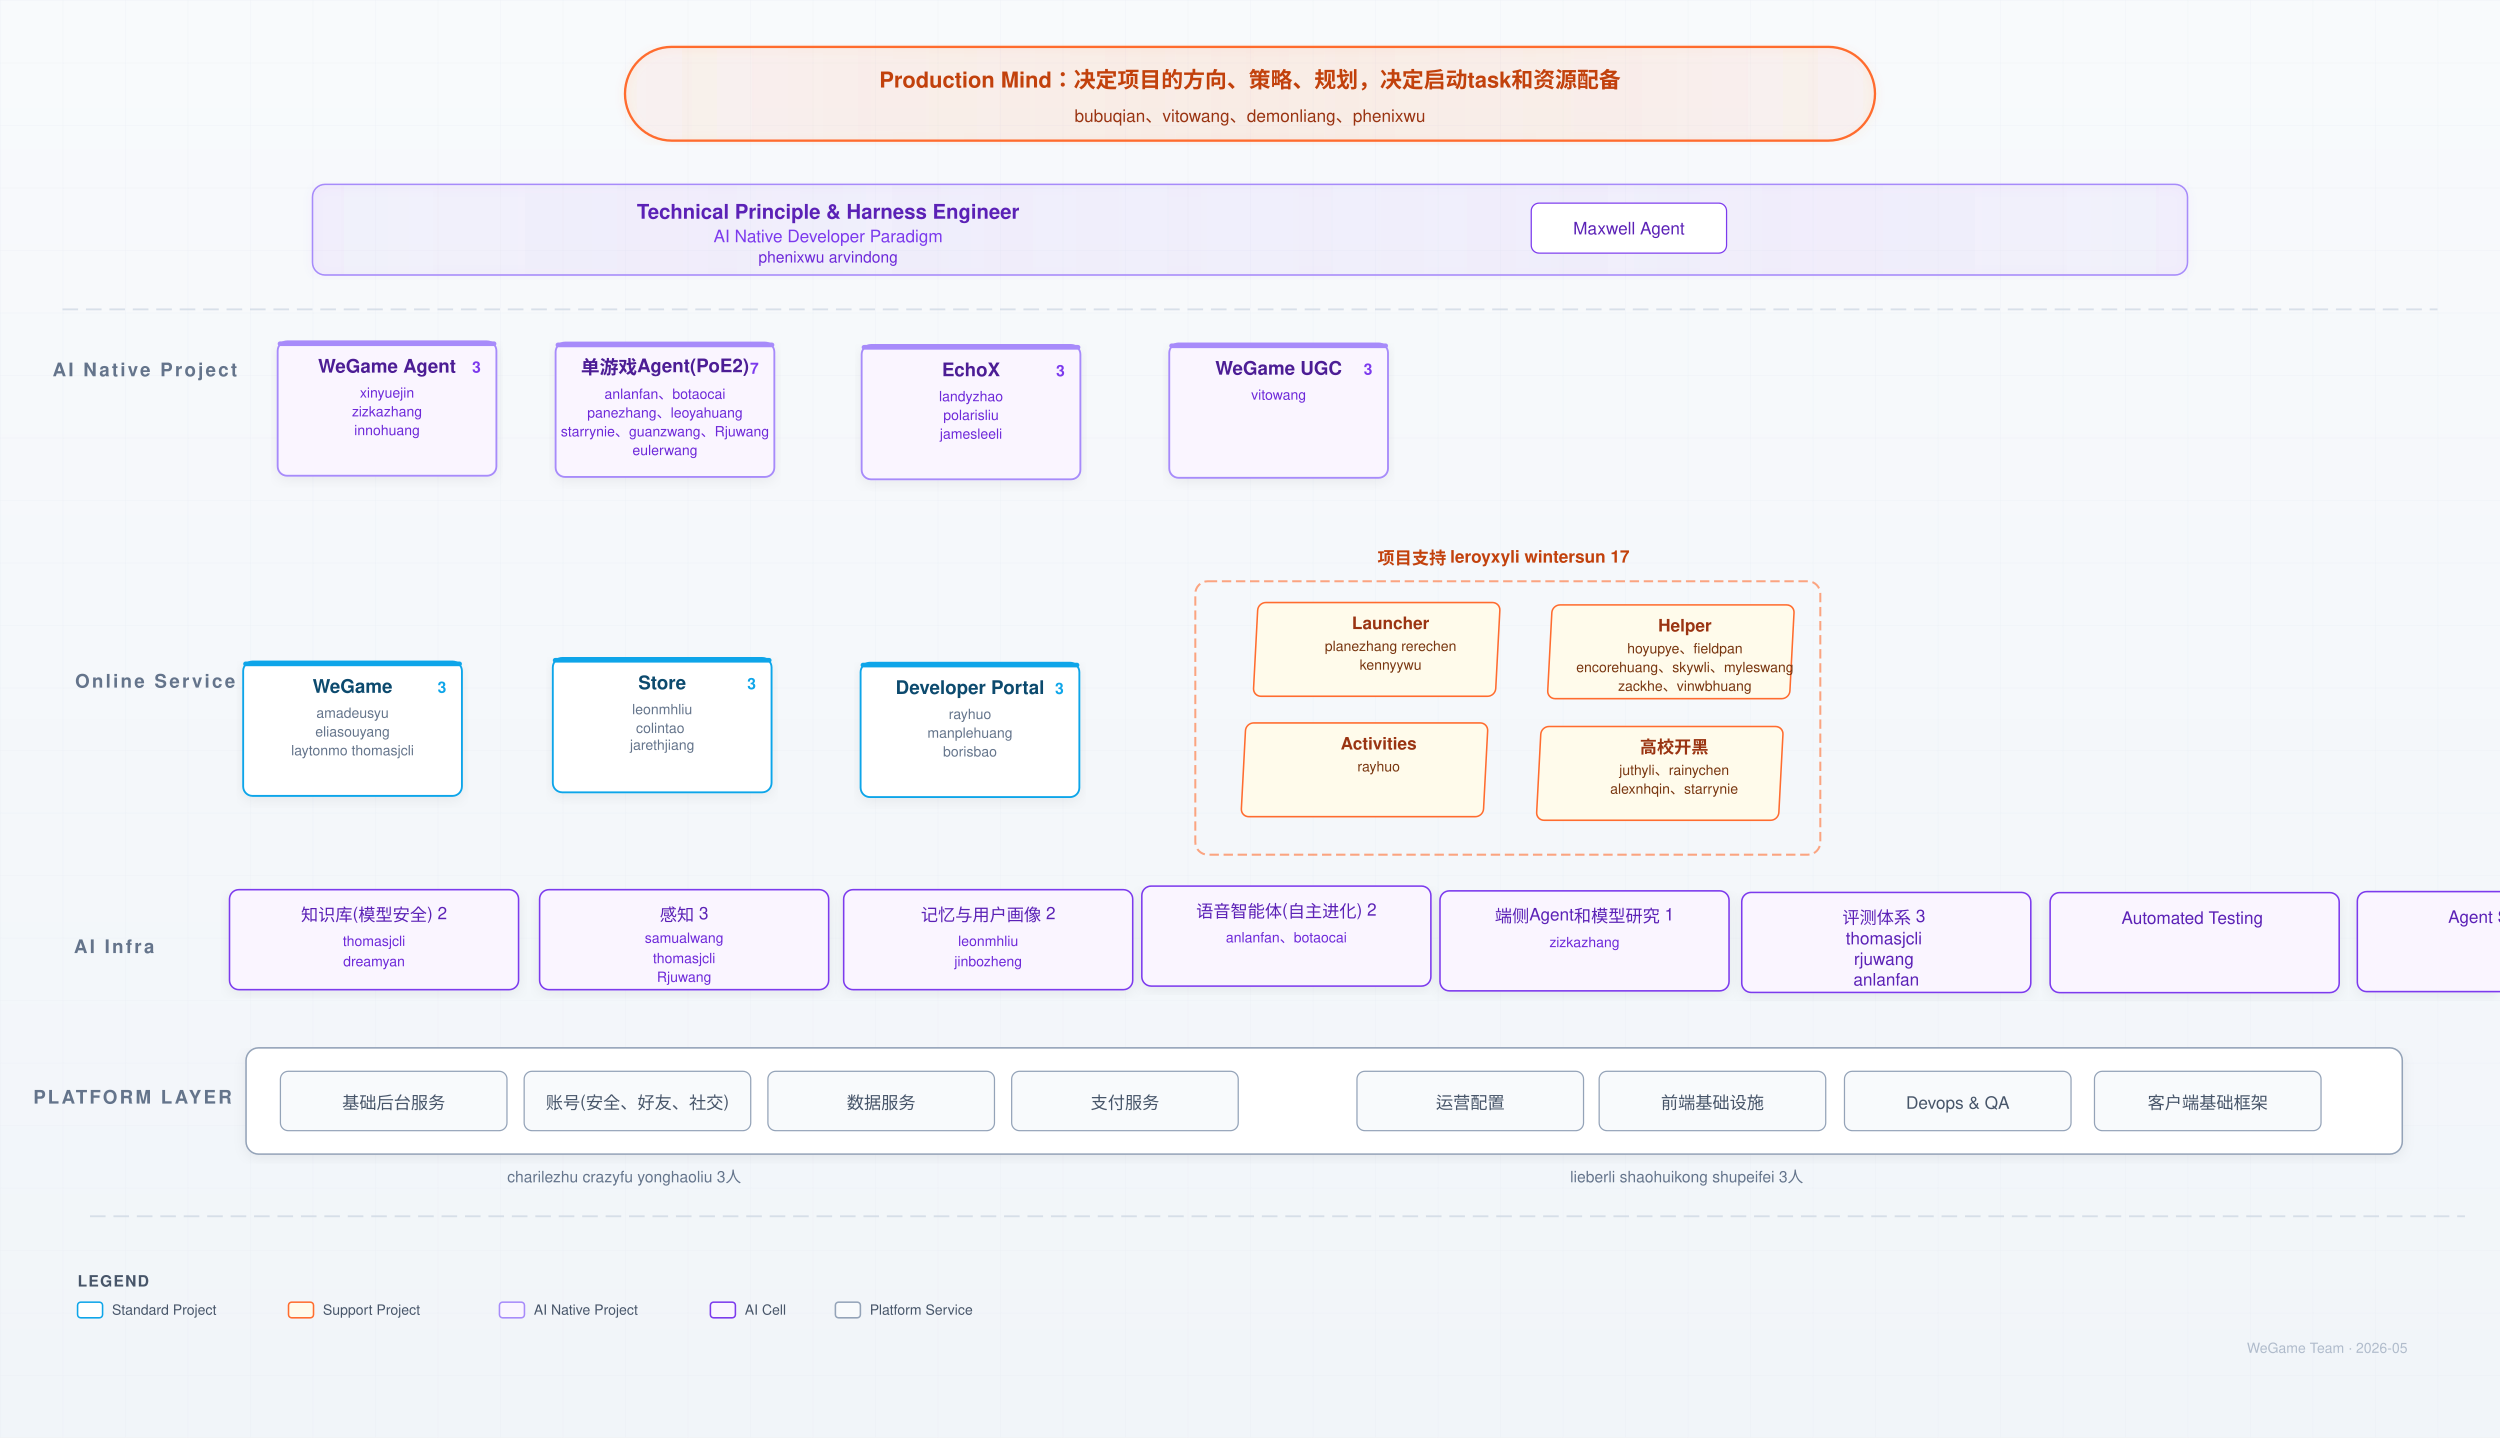
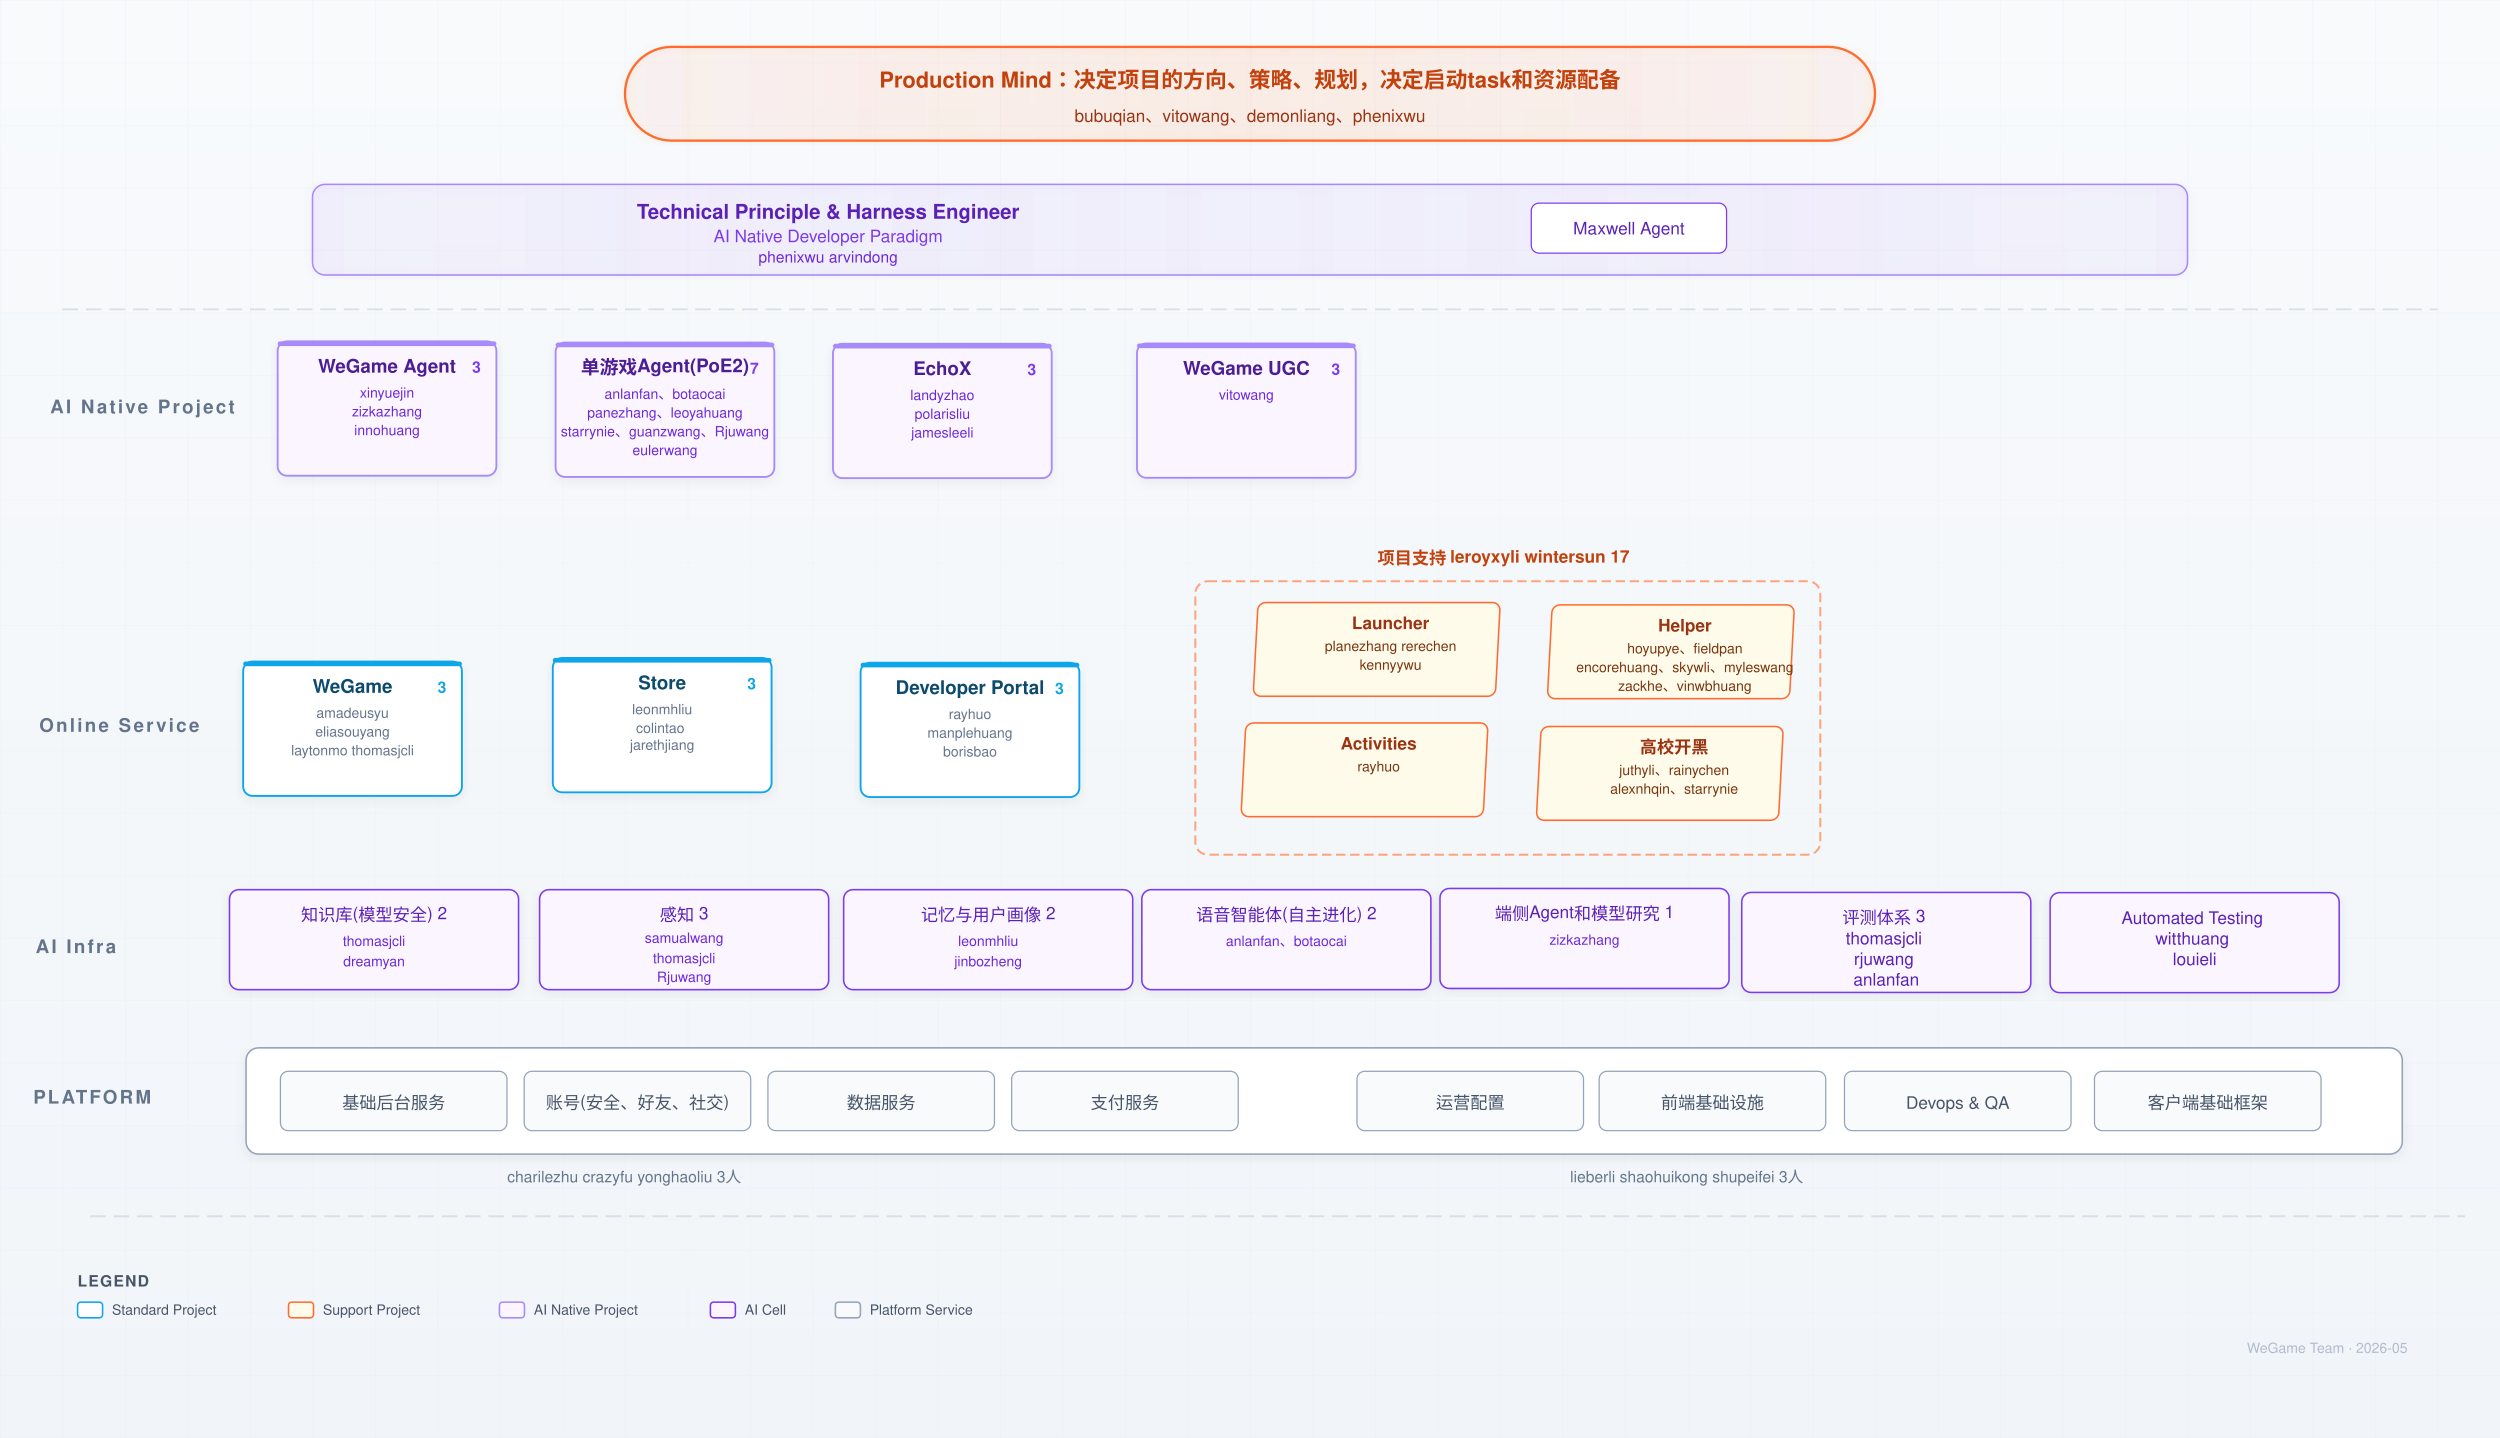
<svg xmlns="http://www.w3.org/2000/svg" viewBox="0 0 1600 920" preserveAspectRatio="xMidYMid meet">
  <style>
    text { font-family: "Helvetica Neue", Helvetica, Arial, "PingFang SC", "Microsoft YaHei", sans-serif; }
    .sec-label { font-size: 12px; fill: #64748b; font-weight: 700; letter-spacing: 0.12em; }
  </style>
  <defs>
    <filter id="glow-gold" x="-5%" y="-5%" width="110%" height="110%">
      <feDropShadow dx="0" dy="1" stdDeviation="3" flood-color="#FF6C2F" flood-opacity="0.15" />
    </filter>
    <filter id="glow-purple" x="-5%" y="-5%" width="110%" height="110%">
      <feDropShadow dx="0" dy="1" stdDeviation="3" flood-color="#7c3aed" flood-opacity="0.12" />
    </filter>
    <filter id="soft" x="-3%" y="-3%" width="106%" height="112%">
      <feDropShadow dx="0" dy="2" stdDeviation="4" flood-color="#000" flood-opacity="0.06" />
    </filter>
    <pattern id="grid" width="40" height="40" patternUnits="userSpaceOnUse">
      <path d="M 40 0 L 0 0 0 40" fill="none" stroke="#e2e8f0" stroke-width="0.5" opacity="0.6" />
    </pattern>
    <linearGradient id="gold-g" x1="0%" x2="100%">
      <stop offset="0%" stop-color="#FF6C2F" stop-opacity="0.05" />
      <stop offset="50%" stop-color="#FF8F5C" stop-opacity="0.12" />
      <stop offset="100%" stop-color="#FF6C2F" stop-opacity="0.05" />
    </linearGradient>
    <linearGradient id="purple-g" x1="0%" x2="100%">
      <stop offset="0%" stop-color="#7c3aed" stop-opacity="0.04" />
      <stop offset="50%" stop-color="#a78bfa" stop-opacity="0.08" />
      <stop offset="100%" stop-color="#7c3aed" stop-opacity="0.04" />
    </linearGradient>
    <linearGradient id="bg-gradient" x1="0%" y1="0%" x2="0%" y2="100%">
      <stop offset="0%" stop-color="#f8fafc" />
      <stop offset="100%" stop-color="#f1f5f9" />
    </linearGradient>
  </defs>
  <rect width="1600" height="920" fill="url(#bg-gradient)" style="cursor: pointer;" />
  <rect width="1600" height="920" fill="url(#grid)" style="cursor: pointer;" data-orig-outline="" />
  <g data-auto-grouped="true" style="cursor: pointer;">
    <rect x="400" y="30" width="800" height="60" rx="30" fill="url(#gold-g)" stroke="#FF6C2F" stroke-width="1.5" filter="url(#glow-gold)" style="cursor: pointer;" />
    <text x="800" y="56" text-anchor="middle" fill="#c2410c" font-size="14" font-weight="700" style="cursor: pointer;">Production Mind：决定项目的方向、策略、规划，决定启动task和资源配备</text>
    <text x="800" y="78" text-anchor="middle" fill="#9a3412" font-size="11" style="cursor: pointer;">bubuqian、vitowang、demonliang、phenixwu</text>
  </g>
  <rect x="200" y="118" width="1200" height="58" rx="8" fill="url(#purple-g)" stroke="#a78bfa" stroke-width="1" filter="url(#glow-purple)" style="cursor: pointer;" />
  <rect x="980" y="130" width="125" height="32" rx="5" fill="#ffffff" stroke="#7c3aed" stroke-width="0.8" style="cursor: pointer;" />
  <text x="530" y="140" text-anchor="middle" fill="#5b21b6" font-size="13" font-weight="600" style="cursor: pointer;">Technical Principle &amp; Harness Engineer</text>
  <text x="530" y="155" text-anchor="middle" fill="#7c3aed" font-size="11" style="cursor: pointer;">AI Native Developer Paradigm</text>
  <text x="530" y="168" text-anchor="middle" fill="#6d28d9" font-size="10" style="cursor: pointer;">phenixwu arvindong</text>
  <text x="1042.5" y="150" text-anchor="middle" fill="#5b21b6" font-size="11" font-weight="500" style="cursor: pointer;">Maxwell Agent</text>
  <line x1="40" y1="198" x2="1560" y2="198" stroke="#cbd5e1" stroke-width="1.2" stroke-dasharray="10,5" opacity="0.7" style="cursor: pointer;" />
-   <text x="48.058" y="440.072" class="sec-label" style="cursor: pointer;">Online Service</text>
-   <text x="33.635" y="240.797" class="sec-label" style="cursor: pointer;">AI Native Project</text>
+   <text x="25.122" y="468.36" class="sec-label" style="cursor: pointer;">Online Service</text>
+   <text x="32.106" y="264.498" class="sec-label" style="cursor: pointer;">AI Native Project</text>
  <g data-auto-grouped="true" style="cursor: pointer;">
    <rect x="155.629" y="423.374" width="140" height="86" rx="6" fill="#ffffff" stroke="#0ea5e9" stroke-width="1.2" filter="url(#soft)" style="cursor: pointer;" data-orig-outline="#0ea5e9" />
    <rect x="155.629" y="423.374" width="140" height="3" rx="1.5" fill="#0ea5e9" style="cursor: pointer;" data-orig-outline="" />
    <text x="225.629" y="443.374" text-anchor="middle" fill="#0c4a6e" font-size="12" font-weight="600" style="cursor: pointer;">WeGame</text>
    <text x="285.629" y="443.374" text-anchor="end" fill="#0ea5e9" font-size="10" font-weight="700" style="cursor: pointer;">3</text>
    <text x="225.629" y="459.374" text-anchor="middle" fill="#64748b" font-size="9" style="cursor: pointer;">amadeusyu</text>
    <text x="225.629" y="471.374" text-anchor="middle" fill="#64748b" font-size="9" style="cursor: pointer;">eliasouyang</text>
    <text x="225.629" y="483.374" text-anchor="middle" fill="#64748b" font-size="9" style="cursor: pointer;">laytonmo thomasjcli</text>
  </g>
  <g data-auto-grouped="true" style="cursor: pointer;">
    <rect x="353.795" y="421.08" width="140" height="86" rx="6" fill="#ffffff" stroke="#0ea5e9" stroke-width="1.2" filter="url(#soft)" style="cursor: pointer;" data-orig-outline="#0ea5e9" />
    <rect x="353.795" y="421.08" width="140" height="3" rx="1.5" fill="#0ea5e9" style="cursor: pointer;" data-orig-outline="" />
    <text x="423.795" y="441.08" text-anchor="middle" fill="#0c4a6e" font-size="12" font-weight="600" style="cursor: pointer;">Store</text>
    <text x="483.795" y="441.08" text-anchor="end" fill="#0ea5e9" font-size="10" font-weight="700" style="cursor: pointer;">3</text>
    <text x="423.795" y="457.08" text-anchor="middle" fill="#64748b" font-size="9" style="cursor: pointer;">leonmhliu</text>
    <text x="423.795" y="469.08" text-anchor="middle" fill="#64748b" font-size="9" style="cursor: pointer;">
      <tspan x="423.795" dy="0">colintao</tspan>
      <tspan x="423.795" dy="10.8">jarethjiang</tspan>
    </text>
  </g>
  <g data-auto-grouped="true" style="cursor: pointer;">
    <rect x="550.787" y="424.138" width="140" height="86" rx="6" fill="#ffffff" stroke="#0ea5e9" stroke-width="1.2" filter="url(#soft)" style="cursor: pointer;" data-orig-outline="#0ea5e9" />
    <rect x="550.787" y="424.138" width="140" height="3" rx="1.5" fill="#0ea5e9" style="cursor: pointer;" data-orig-outline="" />
    <text x="620.787" y="444.138" text-anchor="middle" fill="#0c4a6e" font-size="12" font-weight="600" style="cursor: pointer;">Developer Portal</text>
    <text x="680.787" y="444.138" text-anchor="end" fill="#0ea5e9" font-size="10" font-weight="700" style="cursor: pointer;">3</text>
    <text x="620.787" y="460.138" text-anchor="middle" fill="#64748b" font-size="9" style="cursor: pointer;">rayhuo</text>
    <text x="620.787" y="472.138" text-anchor="middle" fill="#64748b" font-size="9" style="cursor: pointer;">manplehuang</text>
    <text x="620.787" y="484.138" text-anchor="middle" fill="#64748b" font-size="9" style="cursor: pointer;">borisbao</text>
  </g>
  <rect x="765" y="372" width="400" height="175" rx="8" fill="none" stroke="#FF6C2F" stroke-width="1.3" stroke-dasharray="6,3" opacity="0.6" style="cursor: pointer;" data-orig-outline="#FF6C2F" />
  <text x="881.593" y="361.006" fill="#c2410c" font-size="11" font-weight="600" style="cursor: pointer;">项目支持  leroyxyli  wintersun 17</text>
  <g transform="translate(577,246)" style="cursor: pointer;">
    <rect x="235.479" y="139.618" width="155" height="60" rx="5" fill="#fffbeb" stroke="#FF6C2F" stroke-width="1" transform="skewX(-3)" style="cursor: pointer;" data-orig-outline="#FF6C2F" />
    <text x="312.979" y="156.618" text-anchor="middle" fill="#9a3412" font-size="11" font-weight="600" style="cursor: pointer;">Launcher</text>
    <text x="312.979" y="170.618" text-anchor="middle" fill="#78350f" font-size="9" style="cursor: pointer;">planezhang rerechen</text>
    <text x="312.979" y="182.618" text-anchor="middle" fill="#78350f" font-size="9" style="cursor: pointer;">kennyywu</text>
  </g>
  <g transform="translate(747,246)" style="cursor: pointer;">
    <rect x="253.828" y="141.147" width="155" height="60" rx="5" fill="#fffbeb" stroke="#FF6C2F" stroke-width="1" transform="skewX(-3)" style="cursor: pointer;" data-orig-outline="#FF6C2F" />
    <text x="331.328" y="158.147" text-anchor="middle" fill="#9a3412" font-size="11" font-weight="600" style="cursor: pointer;">Helper</text>
    <text x="331.328" y="172.147" text-anchor="middle" fill="#78350f" font-size="9" style="cursor: pointer;">hoyupye、fieldpan</text>
    <text x="331.328" y="184.147" text-anchor="middle" fill="#78350f" font-size="9" style="cursor: pointer;">encorehuang、skywli、myleswang</text>
    <text x="331.328" y="196.147" text-anchor="middle" fill="#78350f" font-size="9" style="cursor: pointer;">zackhe、vinwbhuang</text>
  </g>
  <g transform="translate(577,320)" style="cursor: pointer;">
    <rect x="227.834" y="142.676" width="155" height="60" rx="5" fill="#fffbeb" stroke="#FF6C2F" stroke-width="1" transform="skewX(-3)" style="cursor: pointer;" data-orig-outline="#FF6C2F" />
    <text x="305.334" y="159.676" text-anchor="middle" fill="#9a3412" font-size="11" font-weight="600" style="cursor: pointer;">Activities</text>
    <text x="305.334" y="173.676" text-anchor="middle" fill="#78350f" font-size="9" style="cursor: pointer;">rayhuo</text>
  </g>
  <g transform="translate(747,320)" style="cursor: pointer;">
    <rect x="246.947" y="144.97" width="155" height="60" rx="5" fill="#fffbeb" stroke="#FF6C2F" stroke-width="1" transform="skewX(-3)" style="cursor: pointer;" data-orig-outline="#FF6C2F" />
    <text x="324.447" y="161.97" text-anchor="middle" fill="#9a3412" font-size="11" font-weight="600" style="cursor: pointer;">高校开黑</text>
    <text x="324.447" y="175.97" text-anchor="middle" fill="#78350f" font-size="9" style="cursor: pointer;">juthyli、rainychen</text>
    <text x="324.447" y="187.97" text-anchor="middle" fill="#78350f" font-size="9" style="cursor: pointer;">alexnhqin、starrynie</text>
  </g>
  <g data-auto-grouped="true" style="cursor: pointer;">
    <rect x="177.701" y="218.476" width="140" height="86" rx="6" fill="#faf5ff" stroke="#a78bfa" stroke-width="1.2" filter="url(#soft)" style="cursor: pointer;" />
    <rect x="177.701" y="218.476" width="140" height="3" rx="1.5" fill="#a78bfa" style="cursor: pointer;" />
    <text x="247.701" y="238.476" text-anchor="middle" fill="#4c1d95" font-size="12" font-weight="600" style="cursor: pointer;">WeGame Agent</text>
    <text x="307.701" y="238.476" text-anchor="end" fill="#7c3aed" font-size="10" font-weight="700" style="cursor: pointer;">3</text>
    <text x="247.701" y="254.476" text-anchor="middle" fill="#6d28d9" font-size="9" style="cursor: pointer;">xinyuejin</text>
    <text x="247.701" y="266.476" text-anchor="middle" fill="#6d28d9" font-size="9" style="cursor: pointer;">zizkazhang</text>
    <text x="247.701" y="278.476" text-anchor="middle" fill="#6d28d9" font-size="9" style="cursor: pointer;">innohuang</text>
  </g>
  <g data-auto-grouped="true" style="cursor: pointer;">
-     <rect x="748.321" y="219.805" width="140" height="86" rx="6" fill="#faf5ff" stroke="#a78bfa" stroke-width="1.2" filter="url(#soft)" style="cursor: pointer;" />
-     <rect x="748.321" y="219.805" width="140" height="3" rx="1.5" fill="#a78bfa" style="cursor: pointer;" />
-     <text x="818.321" y="239.805" text-anchor="middle" fill="#4c1d95" font-size="12" font-weight="600" style="cursor: pointer;">WeGame UGC</text>
-     <text x="878.321" y="239.805" text-anchor="end" fill="#7c3aed" font-size="10" font-weight="700" style="cursor: pointer;">3</text>
-     <text x="818.321" y="255.805" text-anchor="middle" fill="#6d28d9" font-size="9" style="cursor: pointer;">vitowang</text>
-     <text x="818.321" y="267.805" text-anchor="middle" fill="#6d28d9" font-size="9" style="cursor: pointer;" />
-     <text x="818.321" y="279.805" text-anchor="middle" fill="#6d28d9" font-size="9" style="cursor: pointer;" />
+     <rect x="727.678" y="219.805" width="140" height="86" rx="6" fill="#faf5ff" stroke="#a78bfa" stroke-width="1.2" filter="url(#soft)" style="cursor: pointer;" />
+     <rect x="727.678" y="219.805" width="140" height="3" rx="1.5" fill="#a78bfa" style="cursor: pointer;" />
+     <text x="797.678" y="239.805" text-anchor="middle" fill="#4c1d95" font-size="12" font-weight="600" style="cursor: pointer;">WeGame UGC</text>
+     <text x="857.678" y="239.805" text-anchor="end" fill="#7c3aed" font-size="10" font-weight="700" style="cursor: pointer;">3</text>
+     <text x="797.678" y="255.805" text-anchor="middle" fill="#6d28d9" font-size="9" style="cursor: pointer;">vitowang</text>
+     <text x="797.678" y="267.805" text-anchor="middle" fill="#6d28d9" font-size="9" style="cursor: pointer;" />
+     <text x="797.678" y="279.805" text-anchor="middle" fill="#6d28d9" font-size="9" style="cursor: pointer;" />
  </g>
  <g data-auto-grouped="true" style="cursor: pointer;">
    <rect x="355.579" y="219.241" width="140" height="86" rx="6" fill="#faf5ff" stroke="#a78bfa" stroke-width="1.2" filter="url(#soft)" style="cursor: pointer;" data-orig-outline="#a78bfa" />
    <rect x="355.579" y="219.241" width="140" height="3" rx="1.5" fill="#a78bfa" style="cursor: pointer;" data-orig-outline="" />
    <text x="425.579" y="239.241" text-anchor="middle" fill="#4c1d95" font-size="12" font-weight="600" style="cursor: pointer;">单游戏Agent(PoE2)</text>
    <text x="485.579" y="239.241" text-anchor="end" fill="#7c3aed" font-size="10" font-weight="700" style="cursor: pointer;">7</text>
    <text x="425.579" y="255.241" text-anchor="middle" fill="#6d28d9" font-size="9" style="cursor: pointer;">anlanfan、botaocai</text>
    <text x="425.579" y="267.241" text-anchor="middle" fill="#6d28d9" font-size="9" style="cursor: pointer;">panezhang、leoyahuang</text>
    <text x="425.579" y="279.241" text-anchor="middle" fill="#6d28d9" font-size="9" style="cursor: pointer;">starrynie、guanzwang、Rjuwang</text>
    <text x="425.579" y="291.241" text-anchor="middle" fill="#6d28d9" font-size="9" style="cursor: pointer;">eulerwang</text>
  </g>
  <g data-auto-grouped="true" style="cursor: pointer;">
-     <rect x="551.452" y="220.77" width="140" height="86" rx="6" fill="#faf5ff" stroke="#a78bfa" stroke-width="1.2" filter="url(#soft)" style="cursor: pointer;" />
-     <rect x="551.452" y="220.77" width="140" height="3" rx="1.5" fill="#a78bfa" style="cursor: pointer;" />
-     <text x="621.452" y="240.77" text-anchor="middle" fill="#4c1d95" font-size="12" font-weight="600" style="cursor: pointer;">EchoX</text>
-     <text x="681.452" y="240.77" text-anchor="end" fill="#7c3aed" font-size="10" font-weight="700" style="cursor: pointer;">3</text>
-     <text x="621.452" y="256.77" text-anchor="middle" fill="#6d28d9" font-size="9" style="cursor: pointer;">landyzhao</text>
-     <text x="621.452" y="268.77" text-anchor="middle" fill="#6d28d9" font-size="9" style="cursor: pointer;">polarisliu</text>
-     <text x="621.452" y="280.77" text-anchor="middle" fill="#6d28d9" font-size="9" style="cursor: pointer;">jamesleeli</text>
-   </g>
-   <text x="47.294" y="609.964" class="sec-label" style="cursor: pointer;">AI Infra</text>
+     <rect x="533.103" y="220.006" width="140" height="86" rx="6" fill="#faf5ff" stroke="#a78bfa" stroke-width="1.2" filter="url(#soft)" style="cursor: pointer;" />
+     <rect x="533.103" y="220.006" width="140" height="3" rx="1.5" fill="#a78bfa" style="cursor: pointer;" />
+     <text x="603.103" y="240.006" text-anchor="middle" fill="#4c1d95" font-size="12" font-weight="600" style="cursor: pointer;">EchoX</text>
+     <text x="663.103" y="240.006" text-anchor="end" fill="#7c3aed" font-size="10" font-weight="700" style="cursor: pointer;">3</text>
+     <text x="603.103" y="256.006" text-anchor="middle" fill="#6d28d9" font-size="9" style="cursor: pointer;">landyzhao</text>
+     <text x="603.103" y="268.006" text-anchor="middle" fill="#6d28d9" font-size="9" style="cursor: pointer;">polarisliu</text>
+     <text x="603.103" y="280.006" text-anchor="middle" fill="#6d28d9" font-size="9" style="cursor: pointer;">jamesleeli</text>
+   </g>
+   <text x="22.828" y="609.964" class="sec-label" style="cursor: pointer;">AI Infra</text>
  <g data-auto-grouped="true" style="cursor: pointer;">
    <rect x="146.881" y="569.388" width="185" height="64" rx="6" fill="#faf5ff" stroke="#7c3aed" stroke-width="1" filter="url(#soft)" style="cursor: pointer;" data-orig-outline="#7c3aed" />
    <text x="239.381" y="589.388" text-anchor="middle" fill="#5b21b6" font-size="11" font-weight="500" style="cursor: pointer;">知识库(模型安全) 2</text>
    <text x="239.381" y="605.388" text-anchor="middle" fill="#6d28d9" font-size="9" style="cursor: pointer;">thomasjcli</text>
    <text x="239.381" y="618.388" text-anchor="middle" fill="#6d28d9" font-size="9" style="cursor: pointer;">dreamyan</text>
  </g>
  <g data-auto-grouped="true" style="cursor: pointer;">
    <rect x="345.346" y="569.388" width="185" height="64" rx="6" fill="#faf5ff" stroke="#7c3aed" stroke-width="1" filter="url(#soft)" style="cursor: pointer;" data-orig-outline="" />
    <text x="437.846" y="589.388" text-anchor="middle" fill="#5b21b6" font-size="11" font-weight="500" style="cursor: pointer;">感知 3</text>
    <text x="437.846" y="603.388" text-anchor="middle" fill="#6d28d9" font-size="9" style="cursor: pointer;" data-orig-outline="">samualwang</text>
    <text x="437.846" y="616.388" text-anchor="middle" fill="#6d28d9" font-size="9" style="cursor: pointer;" data-orig-outline="">thomasjcli</text>
    <text x="437.846" y="628.388" text-anchor="middle" fill="#6d28d9" font-size="9" style="cursor: pointer;" data-orig-outline="">Rjuwang</text>
  </g>
  <g data-auto-grouped="true" style="cursor: pointer;">
    <rect x="539.939" y="569.388" width="185" height="64" rx="6" fill="#faf5ff" stroke="#7c3aed" stroke-width="1" filter="url(#soft)" style="cursor: pointer;" data-orig-outline="#7c3aed" />
    <text x="632.439" y="589.388" text-anchor="middle" fill="#5b21b6" font-size="11" font-weight="500" style="cursor: pointer;">记忆与用户画像 2</text>
    <text x="632.439" y="605.388" text-anchor="middle" fill="#6d28d9" font-size="9" style="cursor: pointer;">leonmhliu</text>
    <text x="632.439" y="618.388" text-anchor="middle" fill="#6d28d9" font-size="9" style="cursor: pointer;">jinbozheng</text>
  </g>
  <g data-auto-grouped="true" style="cursor: pointer;">
-     <rect x="730.765" y="567.094" width="185" height="64" rx="6" fill="#faf5ff" stroke="#7c3aed" stroke-width="1" filter="url(#soft)" style="cursor: pointer;" data-orig-outline="#7c3aed" />
-     <text x="823.265" y="587.094" text-anchor="middle" fill="#5b21b6" font-size="11" font-weight="500" style="cursor: pointer;">语音智能体(自主进化) 2</text>
-     <text x="823.265" y="603.094" text-anchor="middle" fill="#6d28d9" font-size="9" style="cursor: pointer;">anlanfan、botaocai</text>
-   </g>
-   <g data-auto-grouped="true" style="cursor: pointer;">
-     <rect x="921.59" y="570.152" width="185" height="64" rx="6" fill="#faf5ff" stroke="#7c3aed" stroke-width="1" filter="url(#soft)" style="cursor: pointer;" data-orig-outline="#7c3aed" />
-     <text x="1014.09" y="590.152" text-anchor="middle" fill="#5b21b6" font-size="11" font-weight="500" style="cursor: pointer;">端侧Agent和模型研究 1</text>
-     <text x="1014.09" y="606.152" text-anchor="middle" fill="#6d28d9" font-size="9" style="cursor: pointer;">zizkazhang</text>
+     <rect x="730.765" y="569.388" width="185" height="64" rx="6" fill="#faf5ff" stroke="#7c3aed" stroke-width="1" filter="url(#soft)" style="cursor: pointer;" data-orig-outline="#7c3aed" />
+     <text x="823.265" y="589.388" text-anchor="middle" fill="#5b21b6" font-size="11" font-weight="500" style="cursor: pointer;">语音智能体(自主进化) 2</text>
+     <text x="823.265" y="605.388" text-anchor="middle" fill="#6d28d9" font-size="9" style="cursor: pointer;">anlanfan、botaocai</text>
+   </g>
+   <g data-auto-grouped="true" style="cursor: pointer;">
+     <rect x="921.59" y="568.623" width="185" height="64" rx="6" fill="#faf5ff" stroke="#7c3aed" stroke-width="1" filter="url(#soft)" style="cursor: pointer;" data-orig-outline="#7c3aed" />
+     <text x="1014.09" y="588.623" text-anchor="middle" fill="#5b21b6" font-size="11" font-weight="500" style="cursor: pointer;">端侧Agent和模型研究 1</text>
+     <text x="1014.09" y="604.623" text-anchor="middle" fill="#6d28d9" font-size="9" style="cursor: pointer;">zizkazhang</text>
  </g>
  <g data-auto-grouped="true" style="cursor: pointer;">
    <rect x="1114.709" y="571.152" width="185" height="64" rx="6" fill="#faf5ff" stroke="#7c3aed" stroke-width="1" filter="url(#soft)" style="cursor: pointer;" data-orig-outline="#7c3aed" />
    <text x="1207.209" y="591.152" text-anchor="middle" fill="#5b21b6" font-size="11" font-weight="500" style="cursor: pointer;">
      <tspan x="1207.209" dy="0">评测体系 3</tspan>
      <tspan x="1207.209" dy="13.2">thomasjcli</tspan>
      <tspan x="1207.209" dy="13.2">rjuwang</tspan>
      <tspan x="1207.209" dy="13.2">anlanfan</tspan>
    </text>
  </g>
  <g data-auto-grouped="true" style="cursor: pointer;">
    <rect x="1312.083" y="571.274" width="185" height="64" rx="6" fill="#faf5ff" stroke="#7c3aed" stroke-width="1" filter="url(#soft)" style="cursor: pointer;" data-orig-outline="#7c3aed" />
    <text x="1404.583" y="591.274" text-anchor="middle" fill="#5b21b6" font-size="11" font-weight="500" style="cursor: pointer;">
      <tspan x="1404.583" dy="0">Automated Testing</tspan>
      <tspan x="1404.583" dy="13.2" />
-       <tspan x="1404.583" dy="13.2" />
-       <tspan x="1404.583" dy="13.2" />
+       <tspan x="1404.583" dy="13.2">witthuang</tspan>
+       <tspan x="1404.583" dy="13.2">louieli</tspan>
    </text>
  </g>
-   <g data-auto-grouped="true" style="cursor: pointer;">
-     <rect x="1508.693" y="570.632" width="185" height="64" rx="6" fill="#faf5ff" stroke="#7c3aed" stroke-width="1" filter="url(#soft)" style="cursor: pointer;" data-orig-outline="#7c3aed" />
-     <text x="1601.193" y="590.632" text-anchor="middle" fill="#5b21b6" font-size="11" font-weight="500" style="cursor: pointer;">
-       <tspan x="1601.193" dy="0">Agent Swarm</tspan>
-       <tspan x="1601.193" dy="13.2" />
-     </text>
-   </g>
  <line x1="57.585" y1="778.421" x2="1577.585" y2="778.421" stroke="#cbd5e1" stroke-width="1.2" stroke-dasharray="10,5" opacity="0.7" style="cursor: pointer;" />
-   <text x="21.299" y="706.324" class="sec-label" style="cursor: pointer;">PLATFORM LAYER</text>
+   <text x="21.299" y="706.324" class="sec-label" style="cursor: pointer;">PLATFORM</text>
  <g data-group="1" style="cursor: pointer;">
    <g data-auto-grouped="true" style="cursor: pointer;">
      <rect x="157.463" y="670.629" width="1380" height="68" rx="8" fill="#ffffff" stroke="#94a3b8" stroke-width="1" filter="url(#soft)" style="cursor: pointer;" data-orig-outline="#94a3b8" />
      <rect x="179.463" y="685.629" width="145" height="38" rx="5" fill="#f8fafc" stroke="#94a3b8" stroke-width="0.8" style="cursor: pointer;" data-orig-outline="#94a3b8" />
      <rect x="335.463" y="685.629" width="145" height="38" rx="5" fill="#f8fafc" stroke="#94a3b8" stroke-width="0.8" style="cursor: pointer;" data-orig-outline="#94a3b8" />
      <rect x="491.463" y="685.629" width="145" height="38" rx="5" fill="#f8fafc" stroke="#94a3b8" stroke-width="0.8" style="cursor: pointer;" data-orig-outline="#94a3b8" />
      <rect x="647.463" y="685.629" width="145" height="38" rx="5" fill="#f8fafc" stroke="#94a3b8" stroke-width="0.8" style="cursor: pointer;" data-orig-outline="#94a3b8" />
      <text x="251.963" y="709.629" text-anchor="middle" fill="#475569" font-size="11" font-weight="500" style="cursor: pointer;">基础后台服务</text>
      <text x="407.963" y="709.629" text-anchor="middle" fill="#475569" font-size="11" font-weight="500" style="cursor: pointer;">账号(安全、好友、社交)</text>
      <text x="563.963" y="709.629" text-anchor="middle" fill="#475569" font-size="11" font-weight="500" style="cursor: pointer;">数据服务</text>
      <text x="719.963" y="709.629" text-anchor="middle" fill="#475569" font-size="11" font-weight="500" style="cursor: pointer;">支付服务</text>
      <text x="399.463" y="756.629" text-anchor="middle" fill="#64748b" font-size="10" style="cursor: pointer;">charilezhu  crazyfu yonghaoliu  3人</text>
      <text x="1079.463" y="756.629" text-anchor="middle" fill="#64748b" font-size="10" style="cursor: pointer;">lieberli  shaohuikong  shupeifei  3人</text>
    </g>
    <g data-auto-grouped="true" style="cursor: pointer;">
      <rect x="868.463" y="685.629" width="145" height="38" rx="5" fill="#f8fafc" stroke="#94a3b8" stroke-width="0.8" style="cursor: pointer;" data-orig-outline="#94a3b8" />
      <text x="940.963" y="709.629" text-anchor="middle" fill="#475569" font-size="11" font-weight="500" style="cursor: pointer;">运营配置</text>
    </g>
    <g data-auto-grouped="true" style="cursor: pointer;">
      <rect x="1023.463" y="685.629" width="145" height="38" rx="5" fill="#f8fafc" stroke="#94a3b8" stroke-width="0.8" style="cursor: pointer;" data-orig-outline="#94a3b8" />
      <text x="1095.963" y="709.629" text-anchor="middle" fill="#475569" font-size="11" font-weight="500" style="cursor: pointer;">前端基础设施</text>
    </g>
    <g data-auto-grouped="true" style="cursor: pointer;">
      <rect x="1180.463" y="685.629" width="145" height="38" rx="5" fill="#f8fafc" stroke="#94a3b8" stroke-width="0.8" style="cursor: pointer;" data-orig-outline="#94a3b8" />
      <text x="1252.963" y="709.629" text-anchor="middle" fill="#475569" font-size="11" font-weight="500" style="cursor: pointer;">Devops &amp; QA</text>
    </g>
    <g data-auto-grouped="true" style="cursor: pointer;">
      <rect x="1340.463" y="685.629" width="145" height="38" rx="5" fill="#f8fafc" stroke="#94a3b8" stroke-width="0.8" style="cursor: pointer;" data-orig-outline="#94a3b8" />
      <text x="1412.963" y="709.629" text-anchor="middle" fill="#475569" font-size="11" font-weight="500" style="cursor: pointer;">客户端基础框架</text>
    </g>
  </g>
  <g transform="translate(55, 698)" style="cursor: pointer;">
    <text x="-5.352" y="125.385" fill="#475569" font-size="10" font-weight="600" letter-spacing="0.08em" style="cursor: pointer;">LEGEND</text>
    <rect x="-5.352" y="135.385" width="16" height="10" rx="2" fill="#ffffff" stroke="#0ea5e9" stroke-width="1" style="cursor: pointer;" />
    <text x="16.648" y="143.385" fill="#475569" font-size="9" style="cursor: pointer;">Standard Project</text>
    <rect x="129.648" y="135.385" width="16" height="10" rx="2" fill="#fffbeb" stroke="#FF6C2F" stroke-width="1" style="cursor: pointer;" />
    <text x="151.648" y="143.385" fill="#475569" font-size="9" style="cursor: pointer;">Support Project</text>
    <rect x="264.648" y="135.385" width="16" height="10" rx="2" fill="#faf5ff" stroke="#a78bfa" stroke-width="1" style="cursor: pointer;" />
    <text x="286.648" y="143.385" fill="#475569" font-size="9" style="cursor: pointer;">AI Native Project</text>
    <rect x="399.648" y="135.385" width="16" height="10" rx="2" fill="#faf5ff" stroke="#7c3aed" stroke-width="1" style="cursor: pointer;" />
    <text x="421.648" y="143.385" fill="#475569" font-size="9" style="cursor: pointer;">AI Cell</text>
    <rect x="479.648" y="135.385" width="16" height="10" rx="2" fill="#f8fafc" stroke="#94a3b8" stroke-width="1" style="cursor: pointer;" />
    <text x="501.648" y="143.385" fill="#475569" font-size="9" style="cursor: pointer;">Platform Service</text>
  </g>
  <text x="1540.826" y="865.85" text-anchor="end" fill="#94a3b8" font-size="9" opacity="0.7" style="cursor: pointer;">WeGame Team · 2026-05</text>
</svg>
